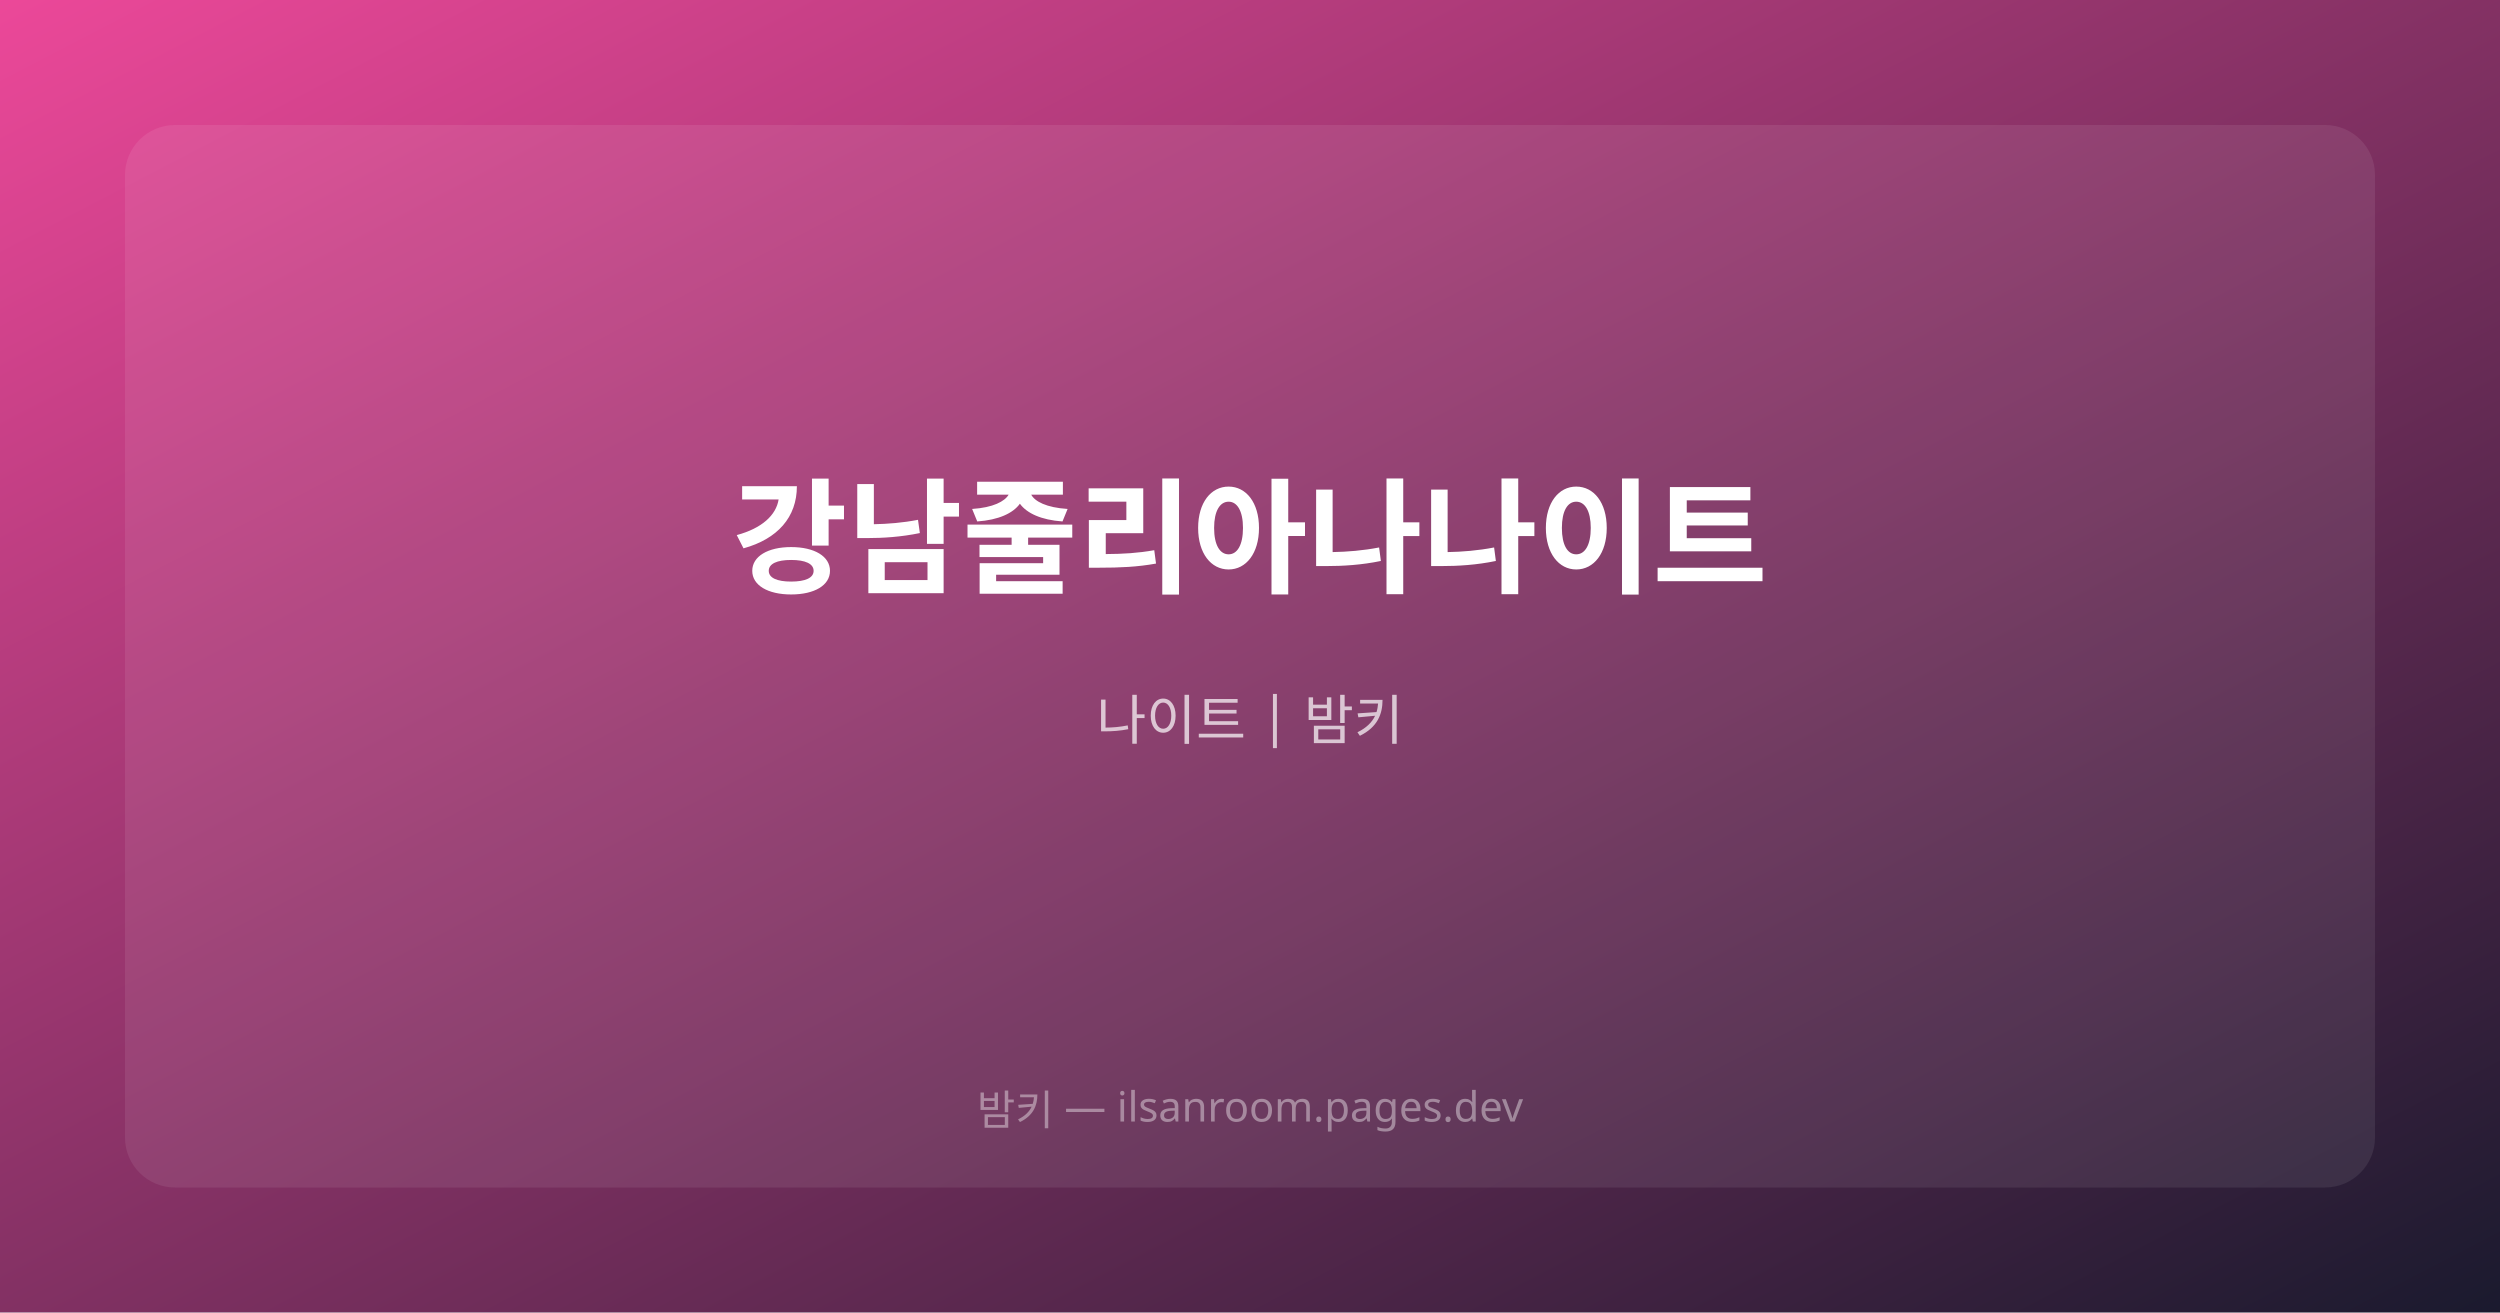
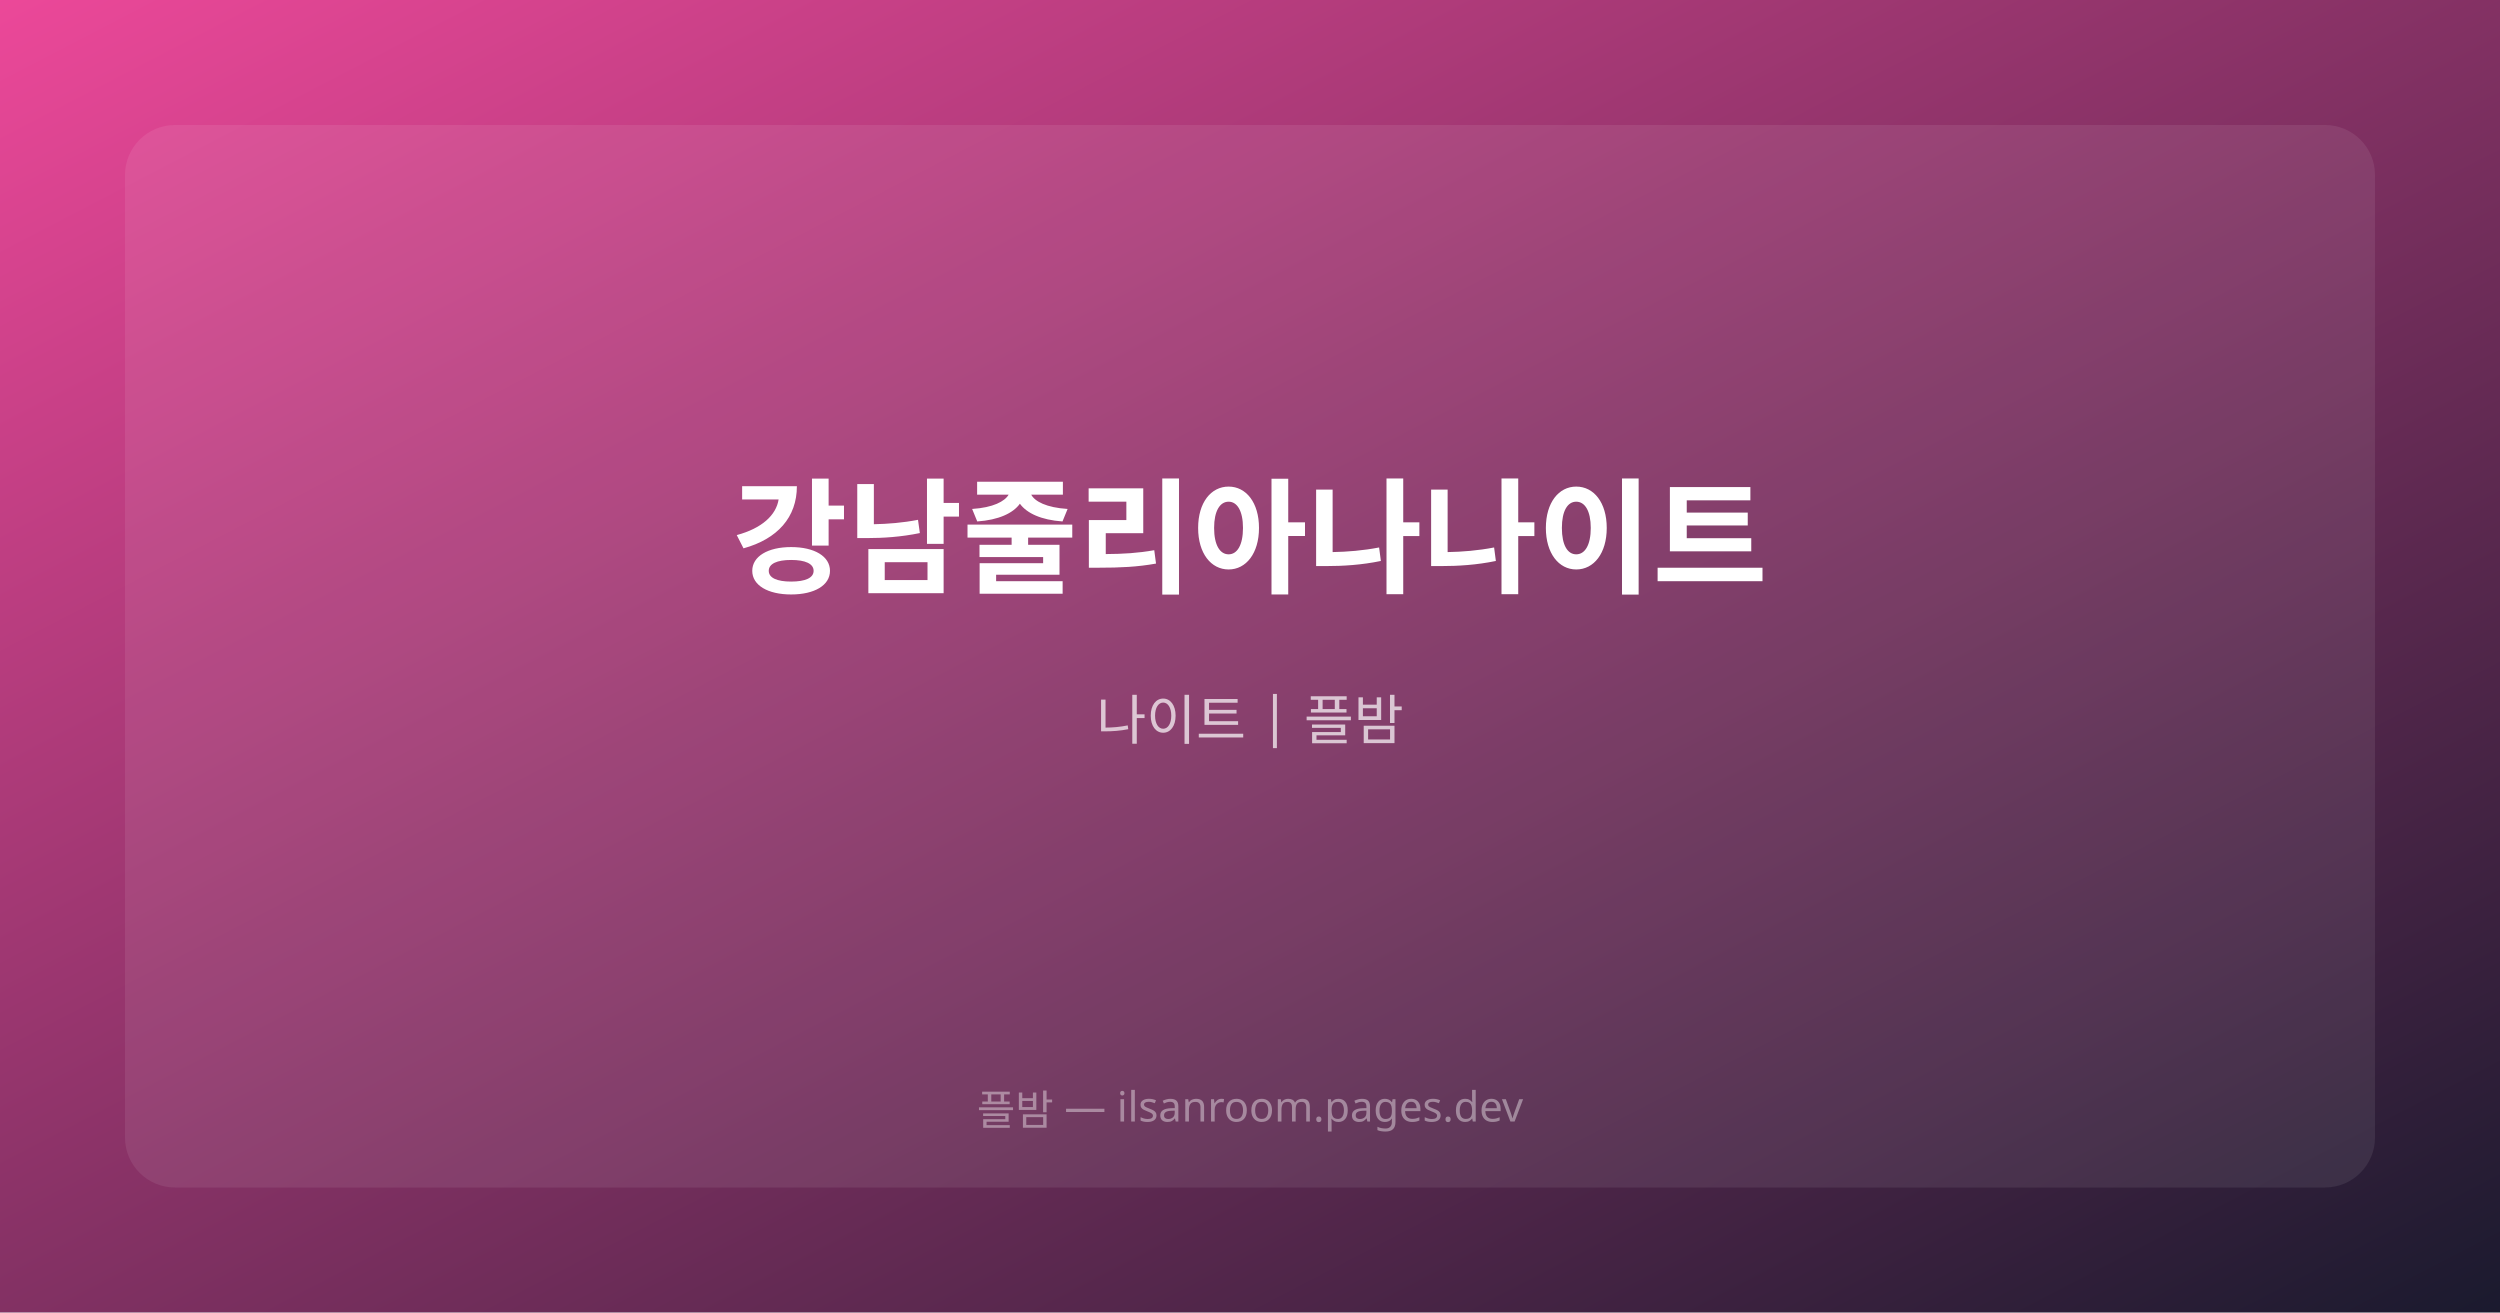
<svg xmlns="http://www.w3.org/2000/svg" width="1200" height="630" viewBox="0 0 1200 630">
  <defs>
    <linearGradient id="bg" x1="0%" y1="0%" x2="100%" y2="100%">
      <stop offset="0%" style="stop-color:#EC4899;stop-opacity:1" />
      <stop offset="100%" style="stop-color:#1a1a2e;stop-opacity:1" />
    </linearGradient>
  </defs>
  <rect width="1200" height="630" fill="url(#bg)" />
  <rect x="60" y="60" width="1080" height="510" rx="24" fill="rgba(255,255,255,0.08)" />
  <text x="600" y="280" text-anchor="middle" font-family="sans-serif" font-size="60" font-weight="bold" fill="white">강남줄리아나나이트</text>
-   <text x="600" y="355" text-anchor="middle" font-family="sans-serif" font-size="26" fill="rgba(255,255,255,0.7)">나이트 | 밤키</text>
-   <text x="600" y="540" text-anchor="middle" font-family="sans-serif" font-size="20" fill="rgba(255,255,255,0.4)">밤키 — ilsanroom.pages.dev</text>
+   <text x="600" y="355" text-anchor="middle" font-family="sans-serif" font-size="26" fill="rgba(255,255,255,0.7)">나이트 | 플밤</text>
+   <text x="600" y="540" text-anchor="middle" font-family="sans-serif" font-size="20" fill="rgba(255,255,255,0.4)">플밤 — ilsanroom.pages.dev</text>
</svg>
